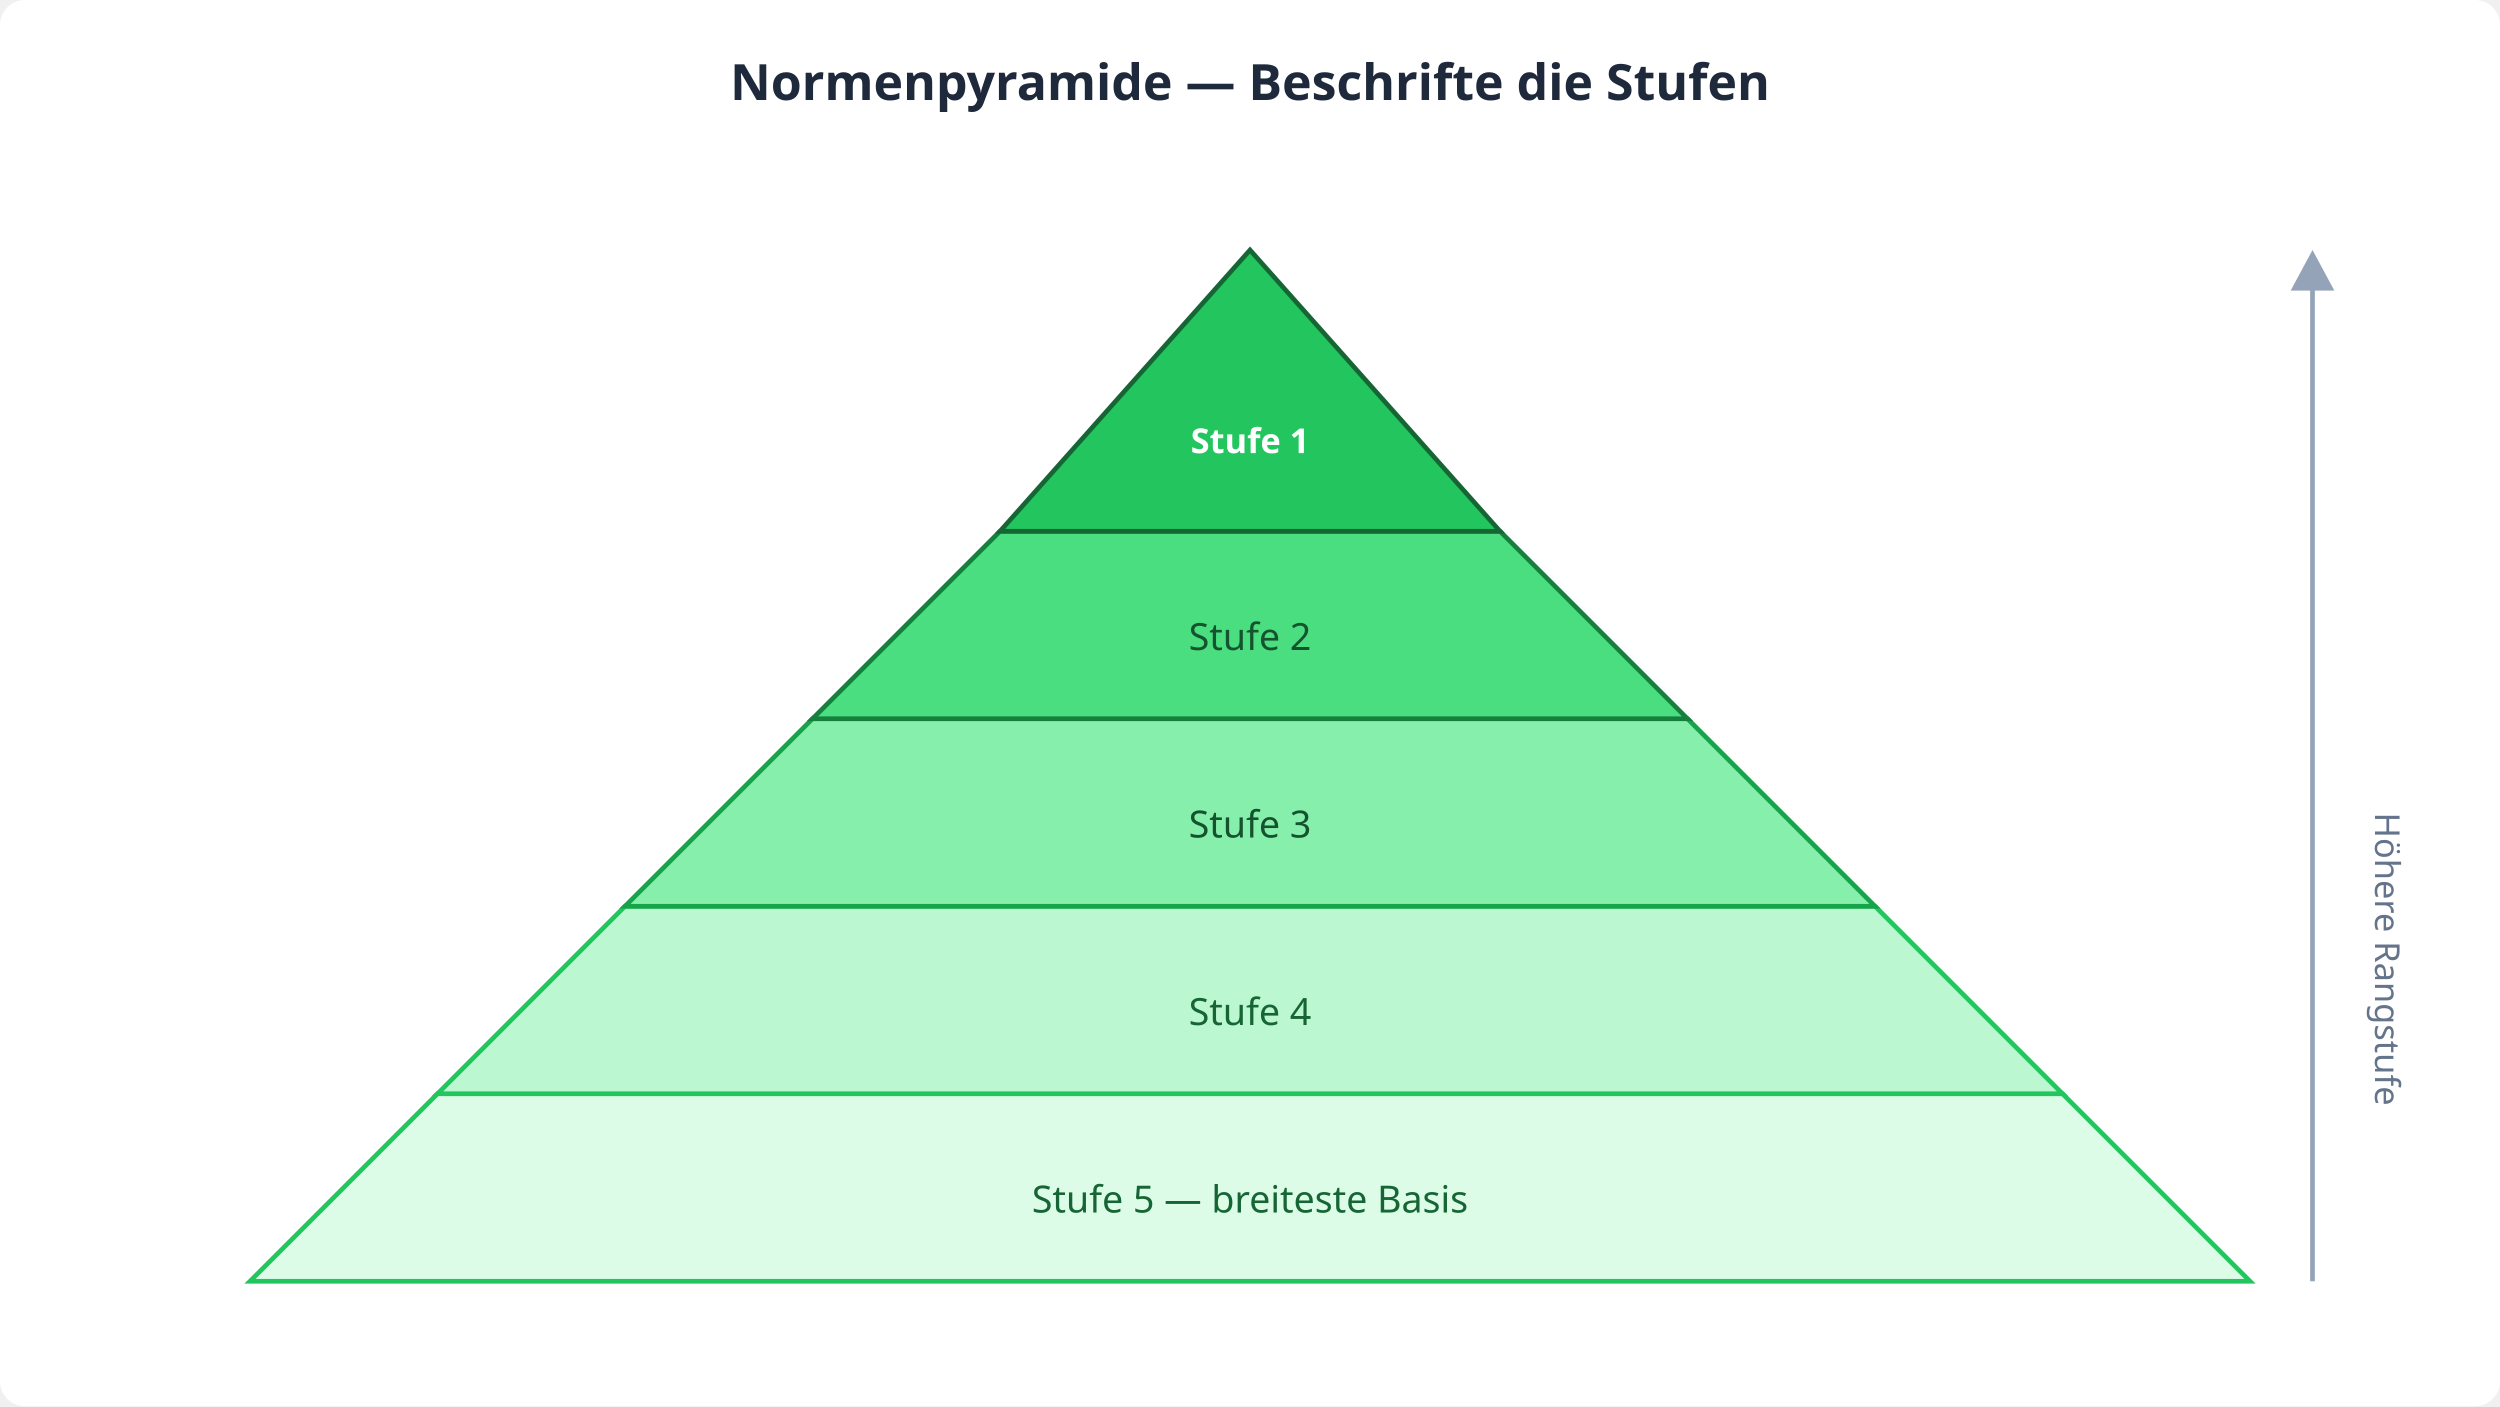
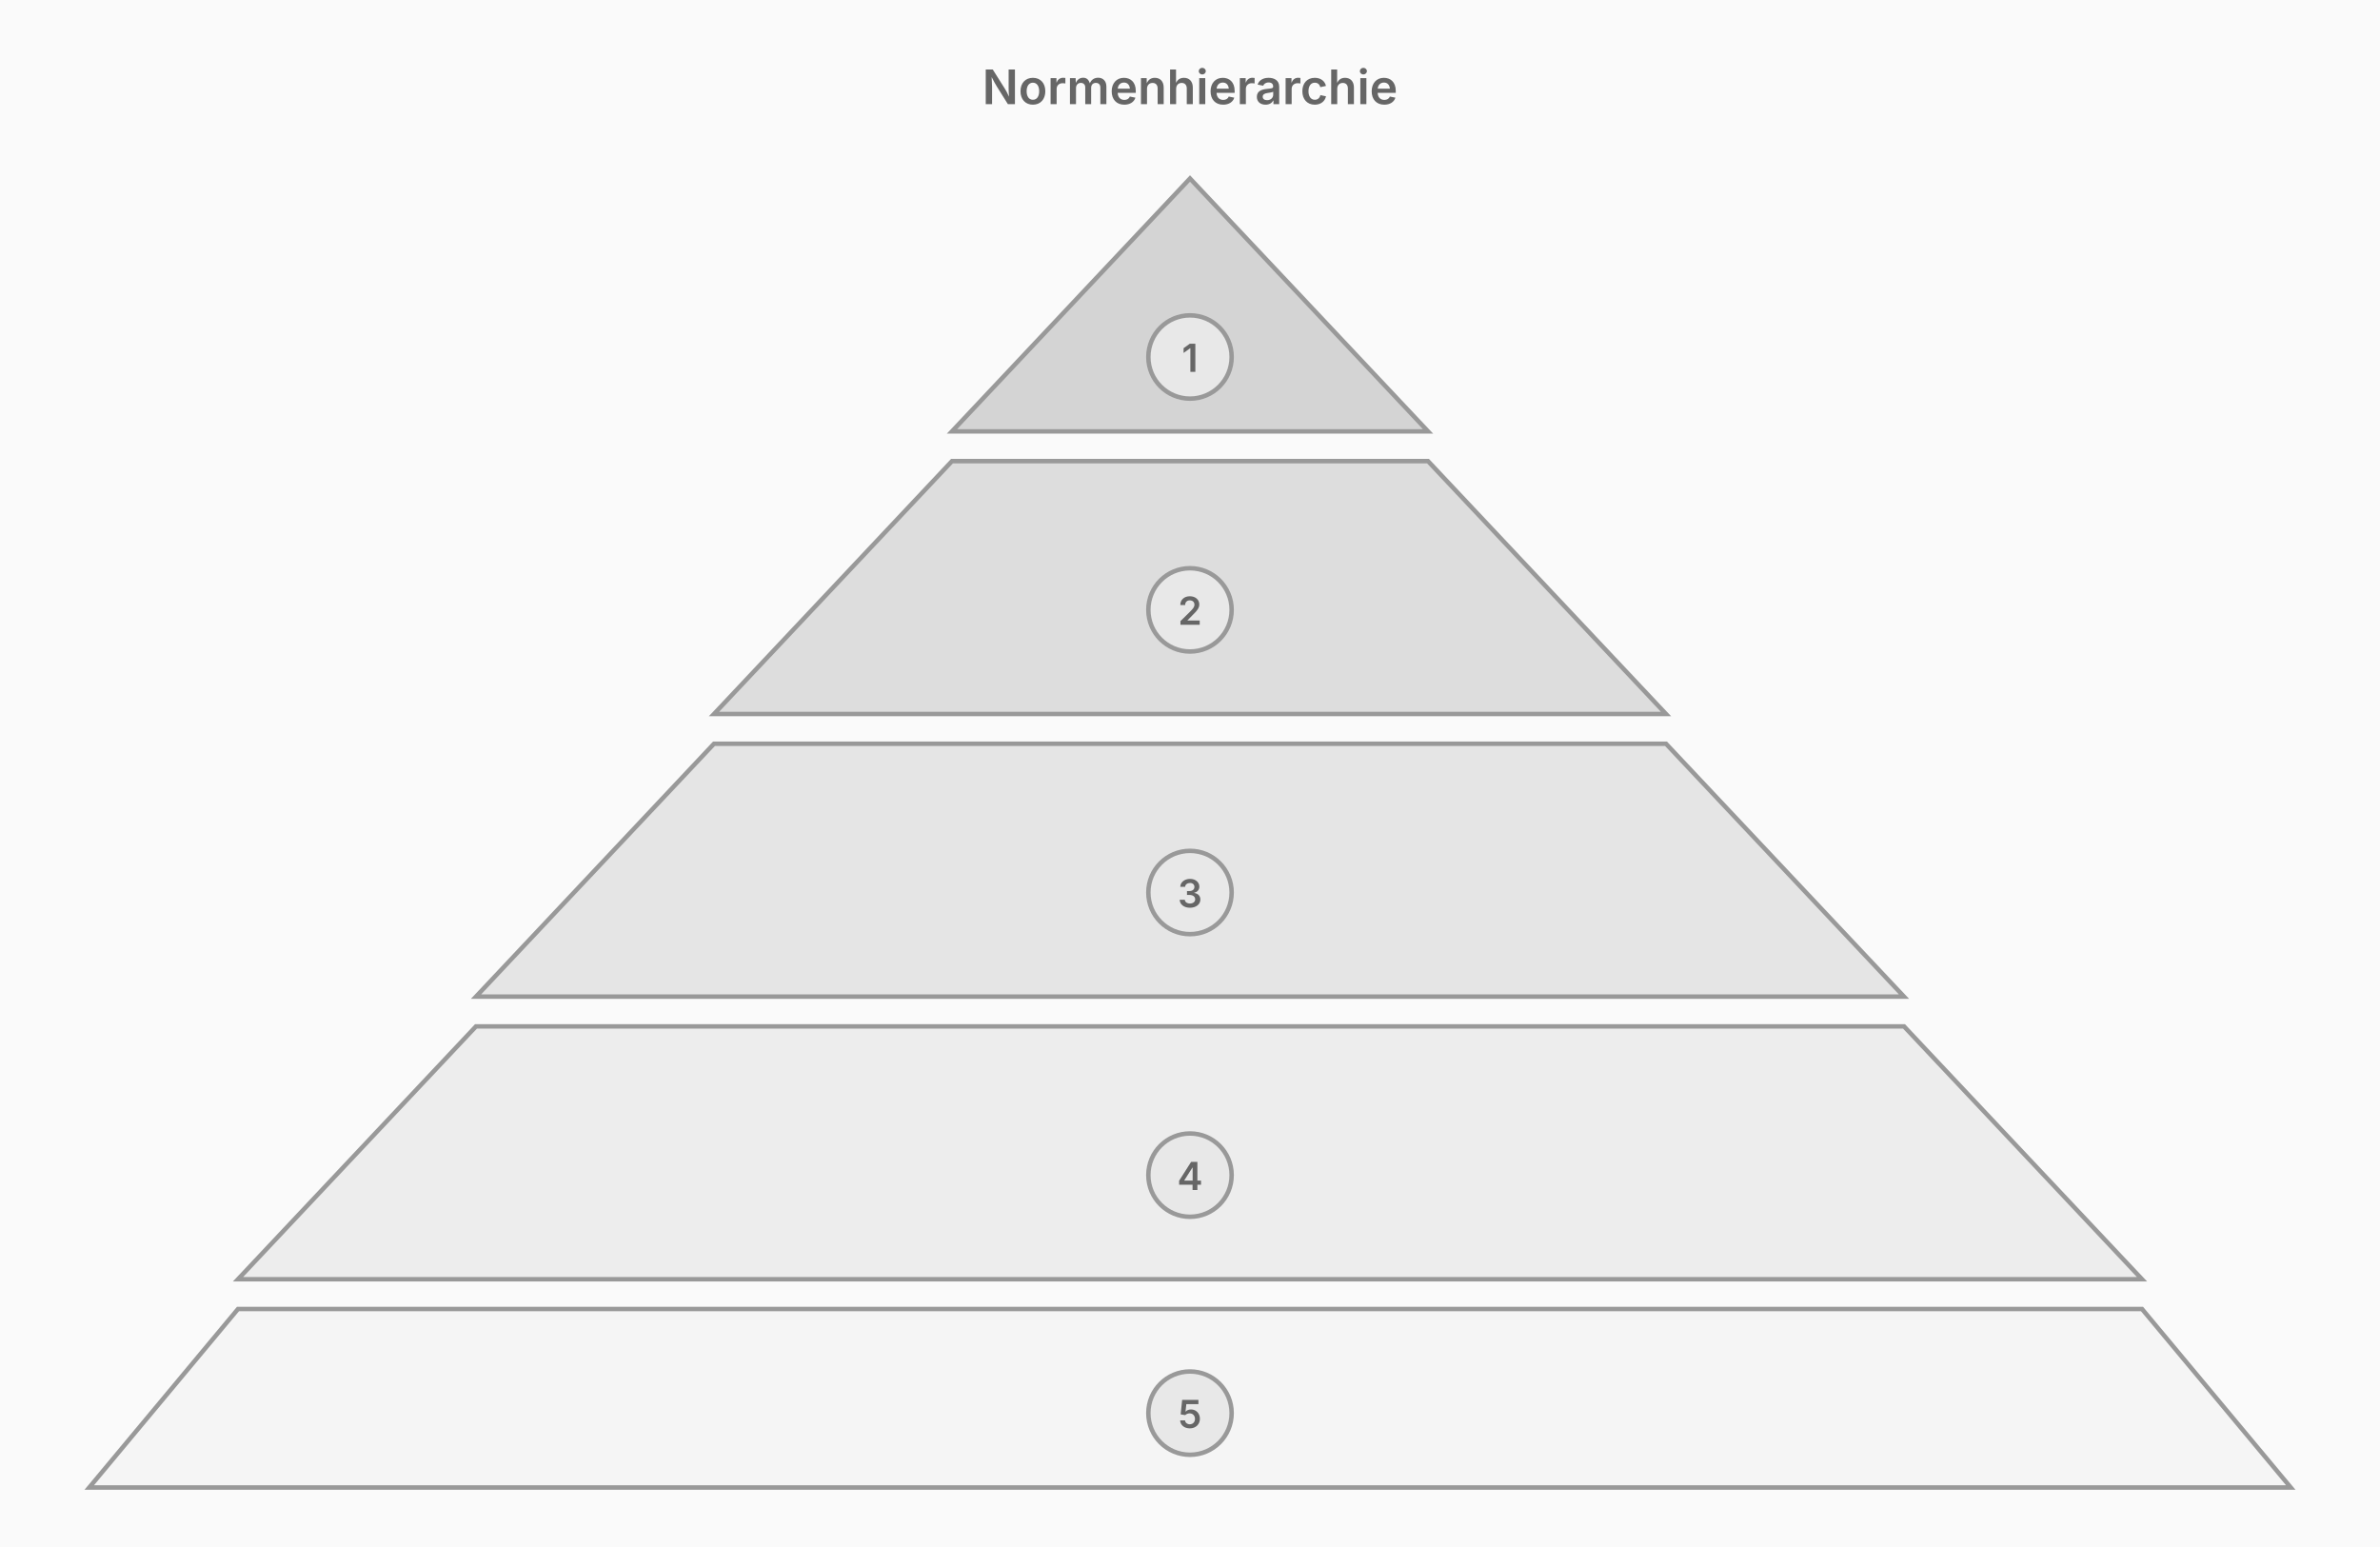
- <svg xmlns="http://www.w3.org/2000/svg" viewBox="0 0 800 450" width="800" height="450">
-   <rect width="800" height="450" fill="#ffffff" rx="8" />
-   <text x="400" y="32" text-anchor="middle" font-family="'DM Sans',system-ui,sans-serif" font-size="16" font-weight="700" fill="#1e293b">Normenpyramide — Beschrifte die Stufen</text>
-   <polygon points="80,410 720,410 660,350 140,350" fill="#dcfce7" stroke="#22c55e" stroke-width="1.5" />
-   <text x="400" y="388" text-anchor="middle" font-family="'DM Sans',system-ui,sans-serif" font-size="12" fill="#166534">Stufe 5 — breiteste Basis</text>
-   <polygon points="140,350 660,350 600,290 200,290" fill="#bbf7d0" stroke="#22c55e" stroke-width="1.5" />
-   <text x="400" y="328" text-anchor="middle" font-family="'DM Sans',system-ui,sans-serif" font-size="12" fill="#166534">Stufe 4</text>
-   <polygon points="200,290 600,290 540,230 260,230" fill="#86efac" stroke="#16a34a" stroke-width="1.5" />
-   <text x="400" y="268" text-anchor="middle" font-family="'DM Sans',system-ui,sans-serif" font-size="12" fill="#14532d">Stufe 3</text>
-   <polygon points="260,230 540,230 480,170 320,170" fill="#4ade80" stroke="#15803d" stroke-width="1.5" />
-   <text x="400" y="208" text-anchor="middle" font-family="'DM Sans',system-ui,sans-serif" font-size="12" fill="#14532d">Stufe 2</text>
-   <polygon points="320,170 480,170 400,80" fill="#22c55e" stroke="#166534" stroke-width="1.5" />
-   <text x="400" y="145" text-anchor="middle" font-family="'DM Sans',system-ui,sans-serif" font-size="11" font-weight="700" fill="#ffffff">Stufe 1</text>
-   <line x1="740" y1="410" x2="740" y2="90" stroke="#94a3b8" stroke-width="1.5" />
-   <polygon points="733,93 747,93 740,80" fill="#94a3b8" />
-   <text x="760" y="260" text-anchor="start" font-family="'DM Sans',system-ui,sans-serif" font-size="11" fill="#64748b" transform="rotate(90,760,260)">Höhere Rangstufe</text>
+ <svg xmlns="http://www.w3.org/2000/svg" viewBox="0 0 800 520" font-family="system-ui, -apple-system, sans-serif">
+   <rect width="800" height="520" fill="#fafafa" />
+   <text x="400" y="35" text-anchor="middle" font-size="16" fill="#666" font-weight="600">Normenhierarchie</text>
+   <polygon points="400,60 320,145 480,145" fill="#d4d4d4" stroke="#999" stroke-width="1.5" />
+   <circle cx="400" cy="120" r="14" fill="#e8e8e8" stroke="#999" stroke-width="1.5" />
+   <text x="400" y="125" text-anchor="middle" font-size="13" fill="#666" font-weight="600">1</text>
+   <polygon points="320,155 240,240 560,240 480,155" fill="#ddd" stroke="#999" stroke-width="1.5" />
+   <circle cx="400" cy="205" r="14" fill="#e8e8e8" stroke="#999" stroke-width="1.5" />
+   <text x="400" y="210" text-anchor="middle" font-size="13" fill="#666" font-weight="600">2</text>
+   <polygon points="240,250 160,335 640,335 560,250" fill="#e5e5e5" stroke="#999" stroke-width="1.5" />
+   <circle cx="400" cy="300" r="14" fill="#e8e8e8" stroke="#999" stroke-width="1.5" />
+   <text x="400" y="305" text-anchor="middle" font-size="13" fill="#666" font-weight="600">3</text>
+   <polygon points="160,345 80,430 720,430 640,345" fill="#ededed" stroke="#999" stroke-width="1.5" />
+   <circle cx="400" cy="395" r="14" fill="#e8e8e8" stroke="#999" stroke-width="1.5" />
+   <text x="400" y="400" text-anchor="middle" font-size="13" fill="#666" font-weight="600">4</text>
+   <polygon points="80,440 30,500 770,500 720,440" fill="#f5f5f5" stroke="#999" stroke-width="1.5" />
+   <circle cx="400" cy="475" r="14" fill="#e8e8e8" stroke="#999" stroke-width="1.5" />
+   <text x="400" y="480" text-anchor="middle" font-size="13" fill="#666" font-weight="600">5</text>
</svg>
